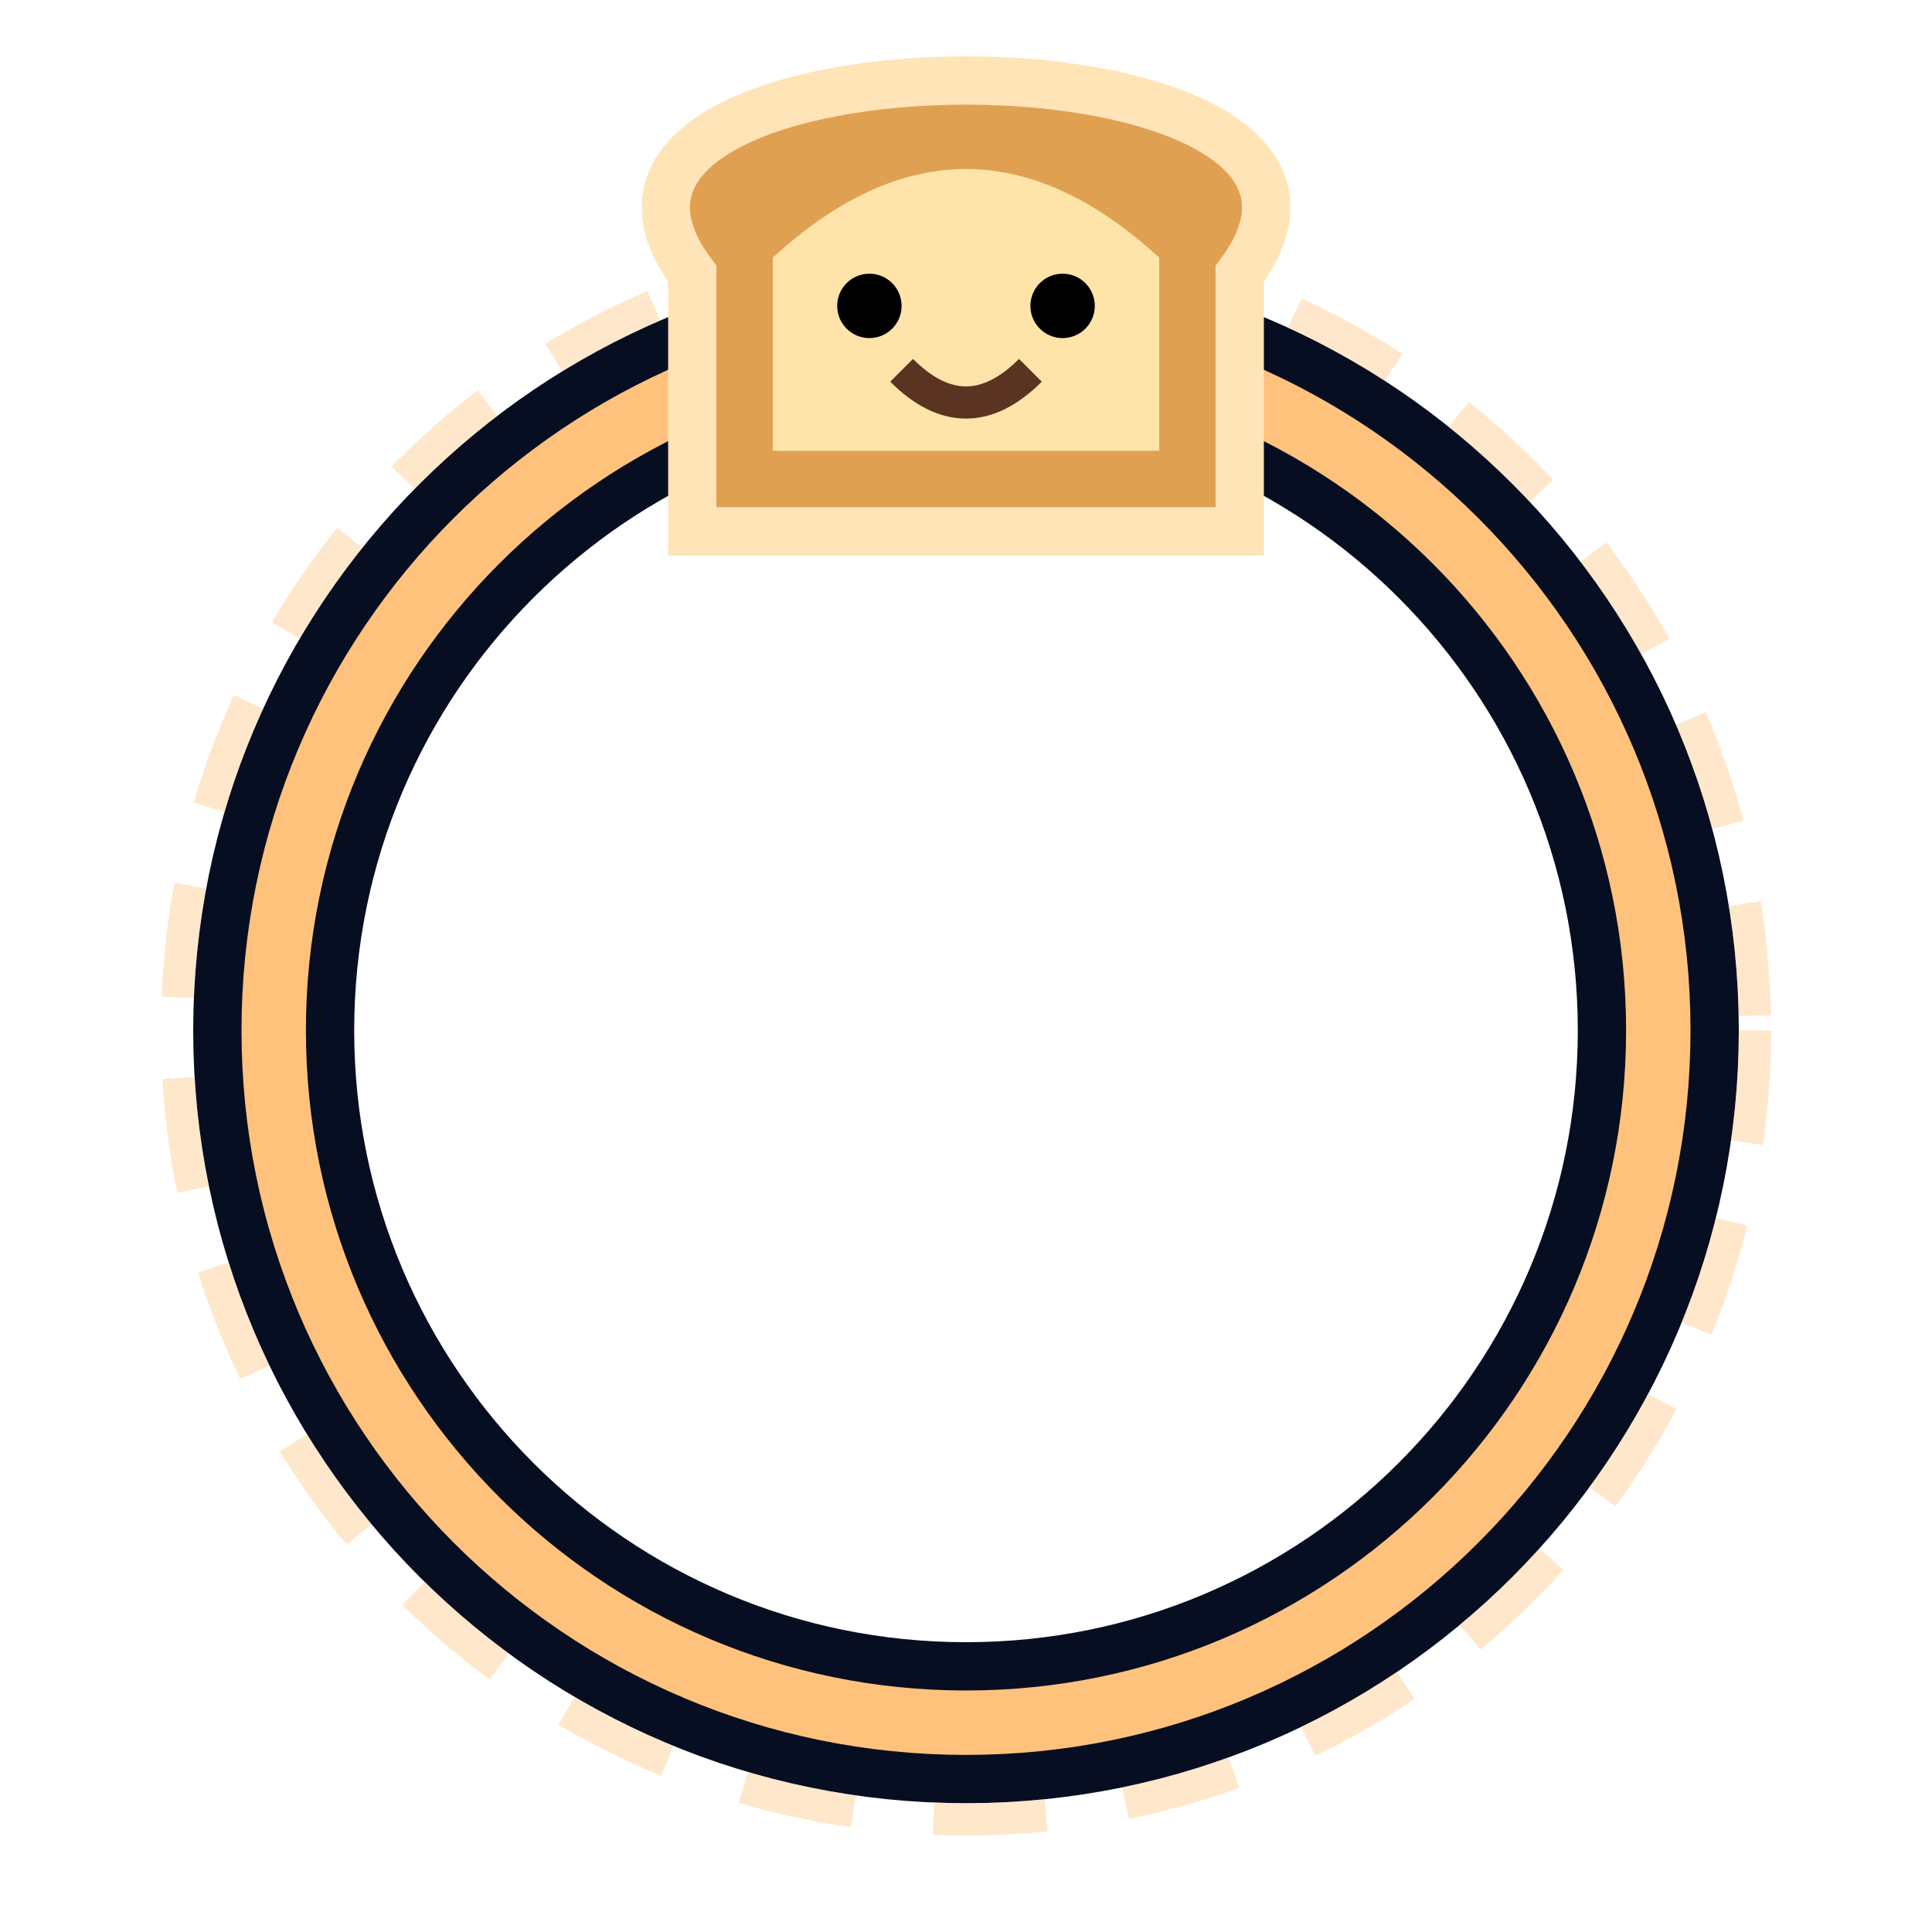
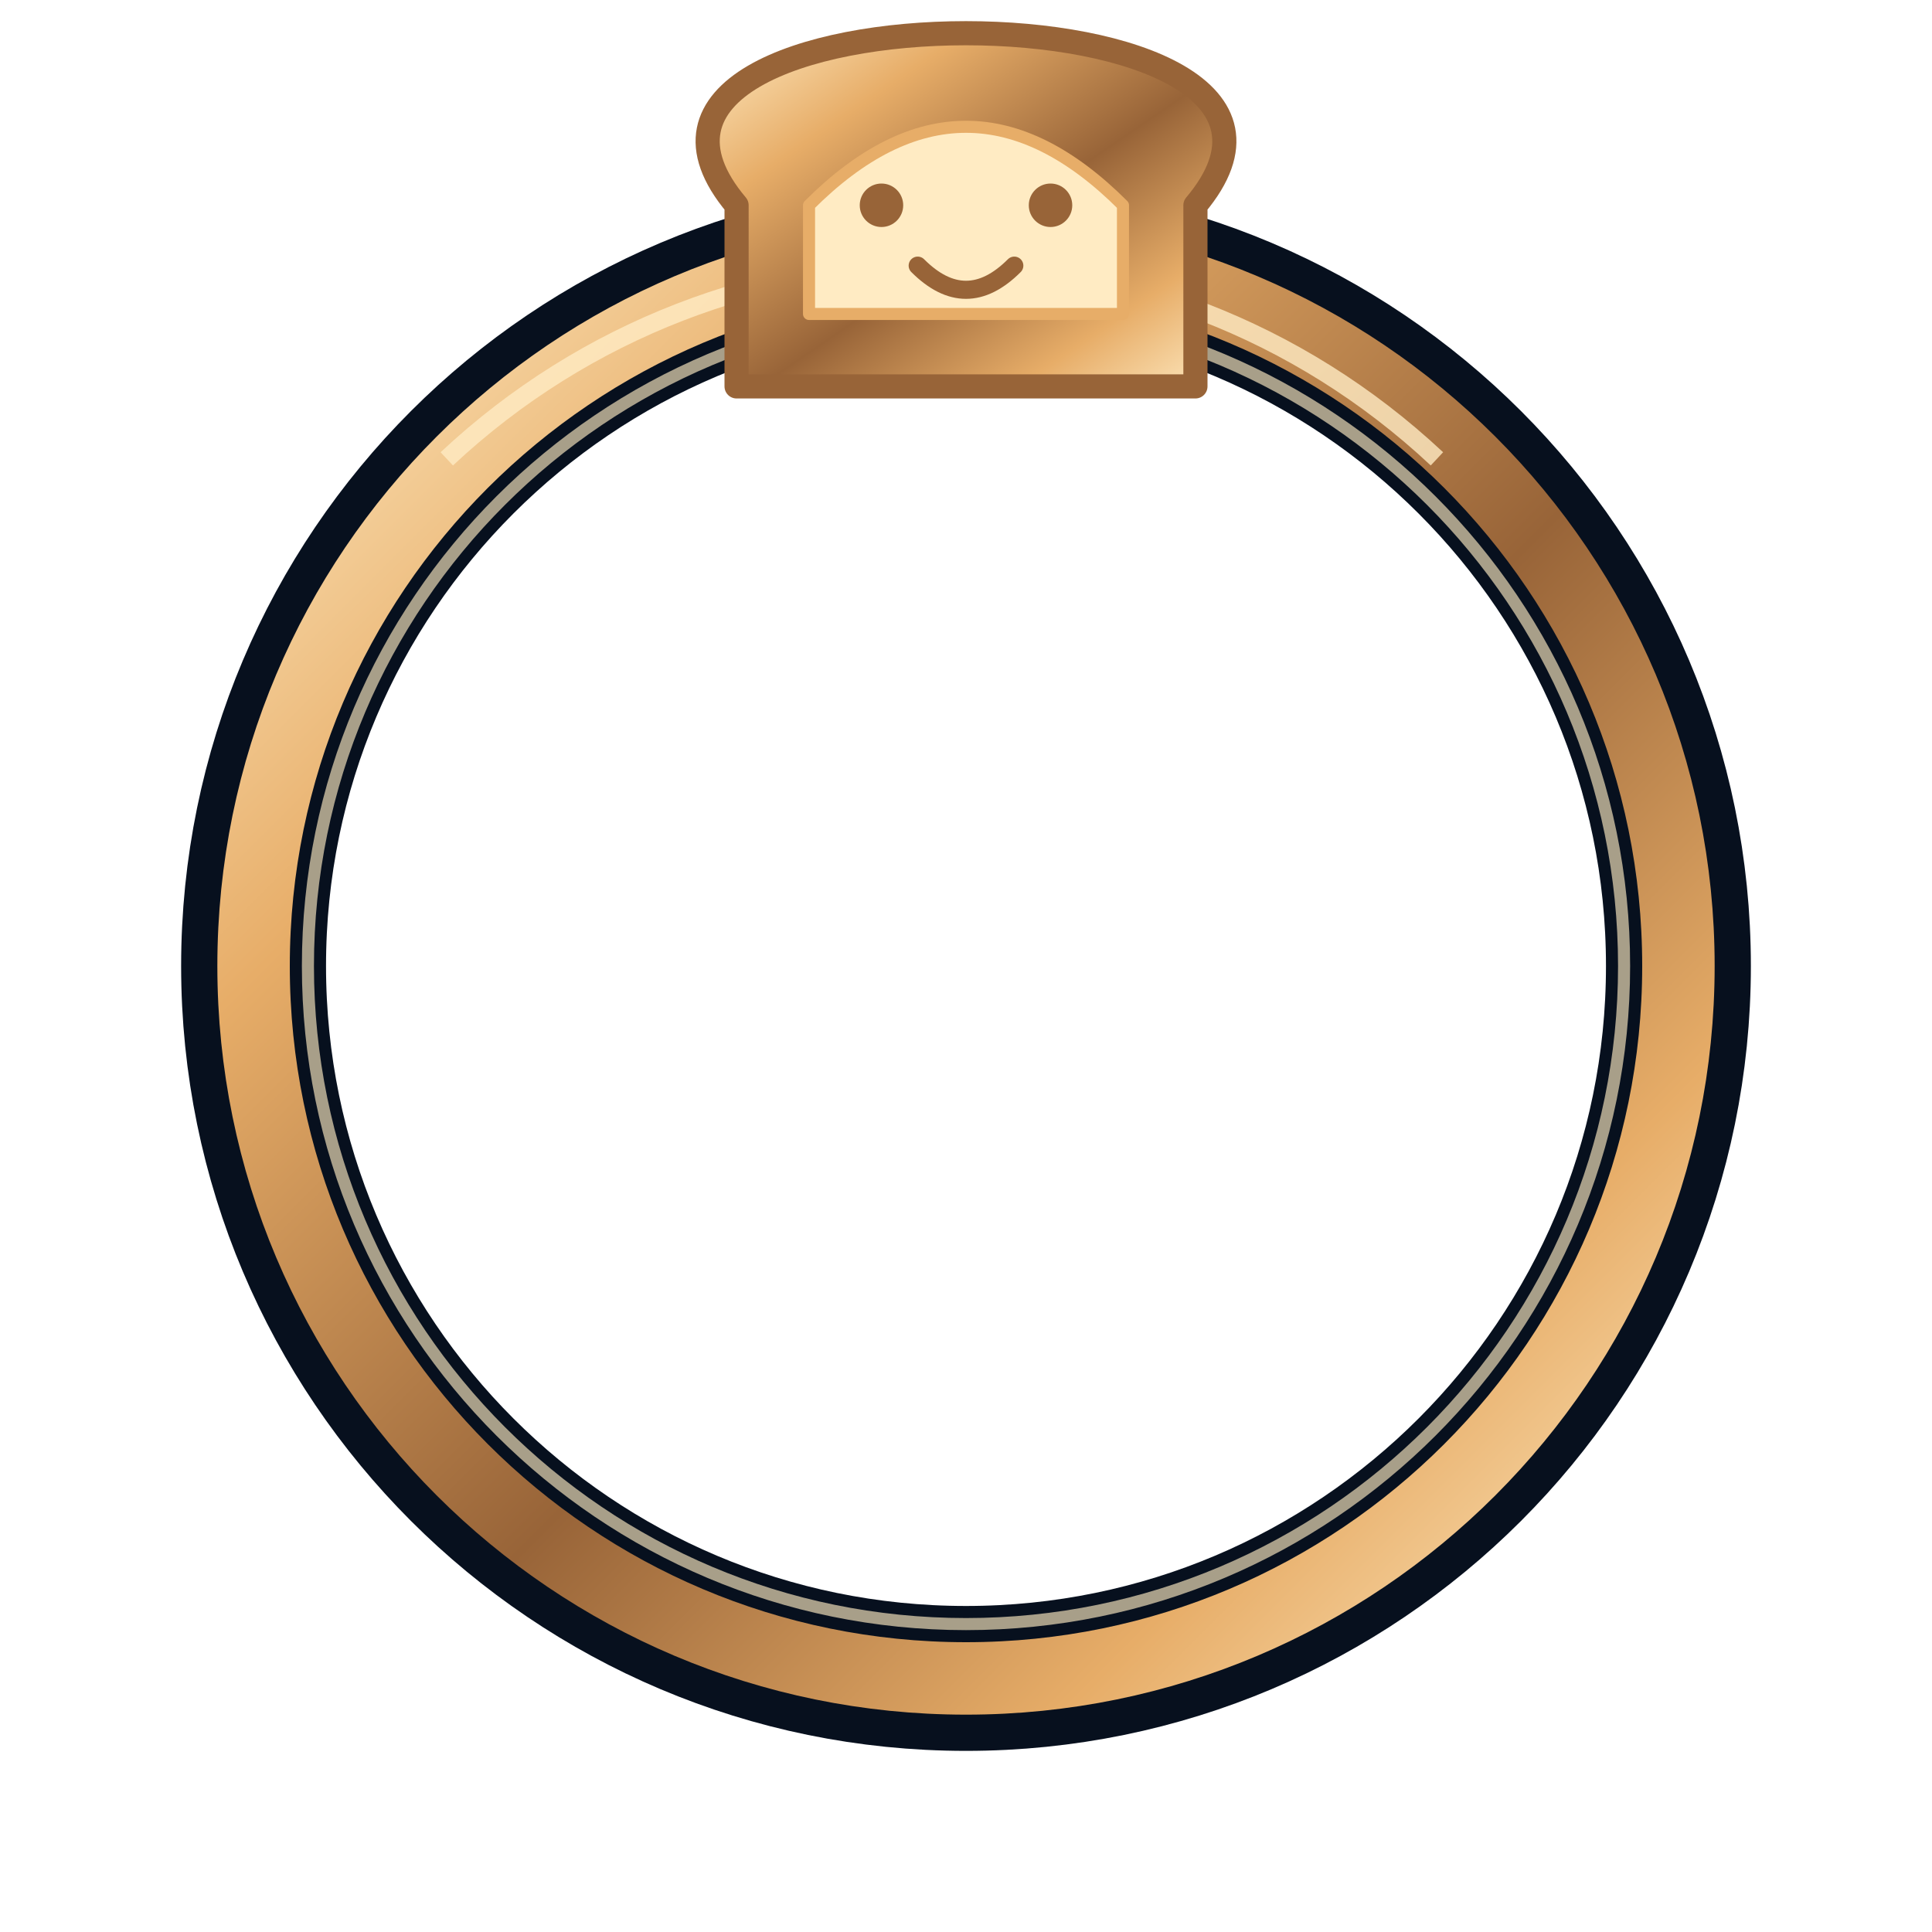
- <svg xmlns="http://www.w3.org/2000/svg" viewBox="0 0 120 120">
-   <circle cx="60" cy="64" r="43" fill="none" stroke="#080e21" stroke-width="10" />
-   <circle cx="60" cy="64" r="43" fill="none" stroke="#ffc27c" stroke-width="4" />
-   <circle cx="60" cy="64" r="49" fill="none" stroke="#ffc27c" opacity=".4" stroke-width="2" stroke-dasharray="7 5" />
-   <path d="M43 33V17c-12-16 46-16 34 0v16z" fill="#e0a052" stroke="#ffe4b7" stroke-width="3" />
-   <path d="M48 28V16q12-11 24 0v12z" fill="#ffe4a9" />
-   <circle cx="54" cy="19" r="2" />
-   <circle cx="66" cy="19" r="2" />
-   <path d="M56 23q4 4 8 0" fill="none" stroke="#5b3421" stroke-width="2" />
+ <svg xmlns="http://www.w3.org/2000/svg" viewBox="0 0 160 160">
+   <defs>
+     <linearGradient id="metal" x1="0" y1="0" x2="1" y2="1">
+       <stop stop-color="#ffebc3" />
+       <stop offset=".25" stop-color="#e7ad68" />
+       <stop offset=".55" stop-color="#986438" />
+       <stop offset=".8" stop-color="#e7ad68" />
+       <stop offset="1" stop-color="#ffebc3" />
+     </linearGradient>
+   </defs>
+   <circle cx="80" cy="80" r="59" fill="none" stroke="#07101e" stroke-width="12" />
+   <circle cx="80" cy="80" r="59" fill="none" stroke="url(#metal)" stroke-width="6" />
+   <circle cx="80" cy="80" r="54.5" fill="none" stroke="#ffebc3" stroke-opacity=".65" stroke-width="1" />
+   <path d="M37 38a60 60 0 0 1 82 0" fill="none" stroke="#ffebc3" stroke-width="1.5" opacity=".8" />
+   <path d="M61 32V17C45-2 115-2 99 17v15z" fill="url(#metal)" stroke="#986438" stroke-width="2" stroke-linejoin="round" stroke-linecap="round" />
+   <path d="M67 26V17q13-13 26 0v9z" fill="#ffebc3" stroke="#e7ad68" stroke-width="1" stroke-linejoin="round" stroke-linecap="round" />
+   <circle cx="73" cy="17" r="1.8" fill="#986438" />
+   <circle cx="87" cy="17" r="1.8" fill="#986438" />
+   <path d="M76 22q4 4 8 0" fill="none" stroke="#986438" stroke-width="1.5" stroke-linejoin="round" stroke-linecap="round" />
</svg>
